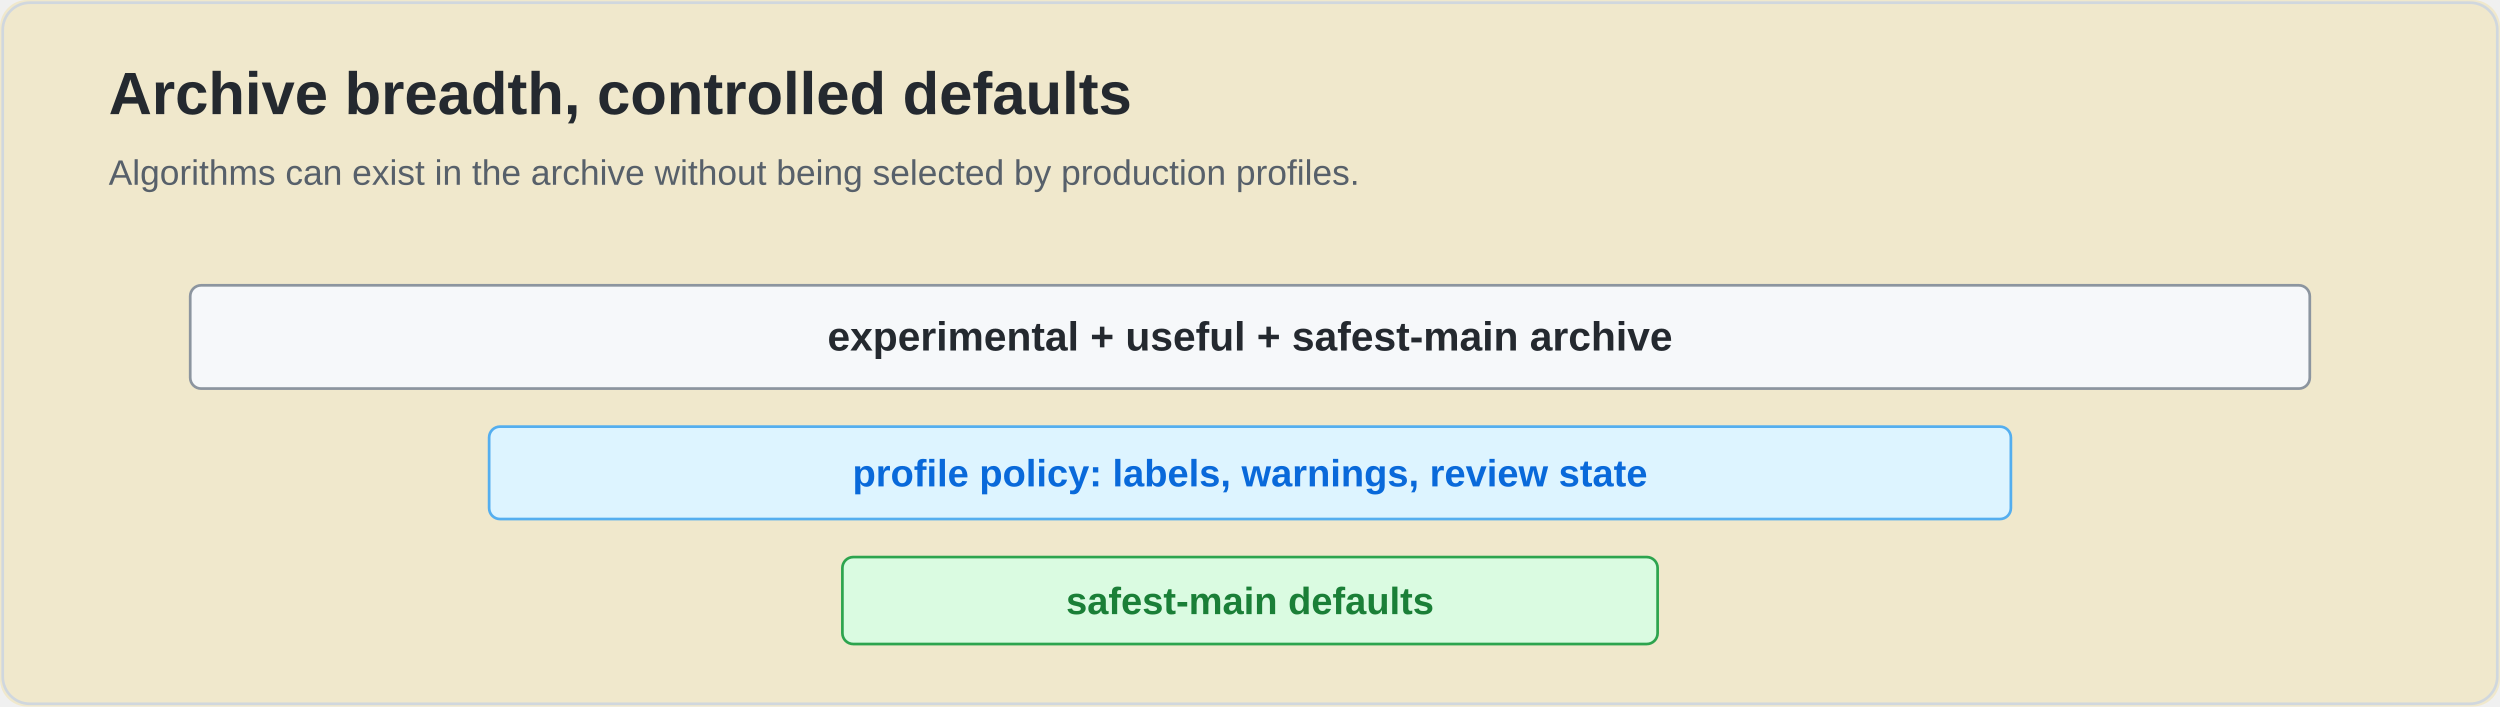
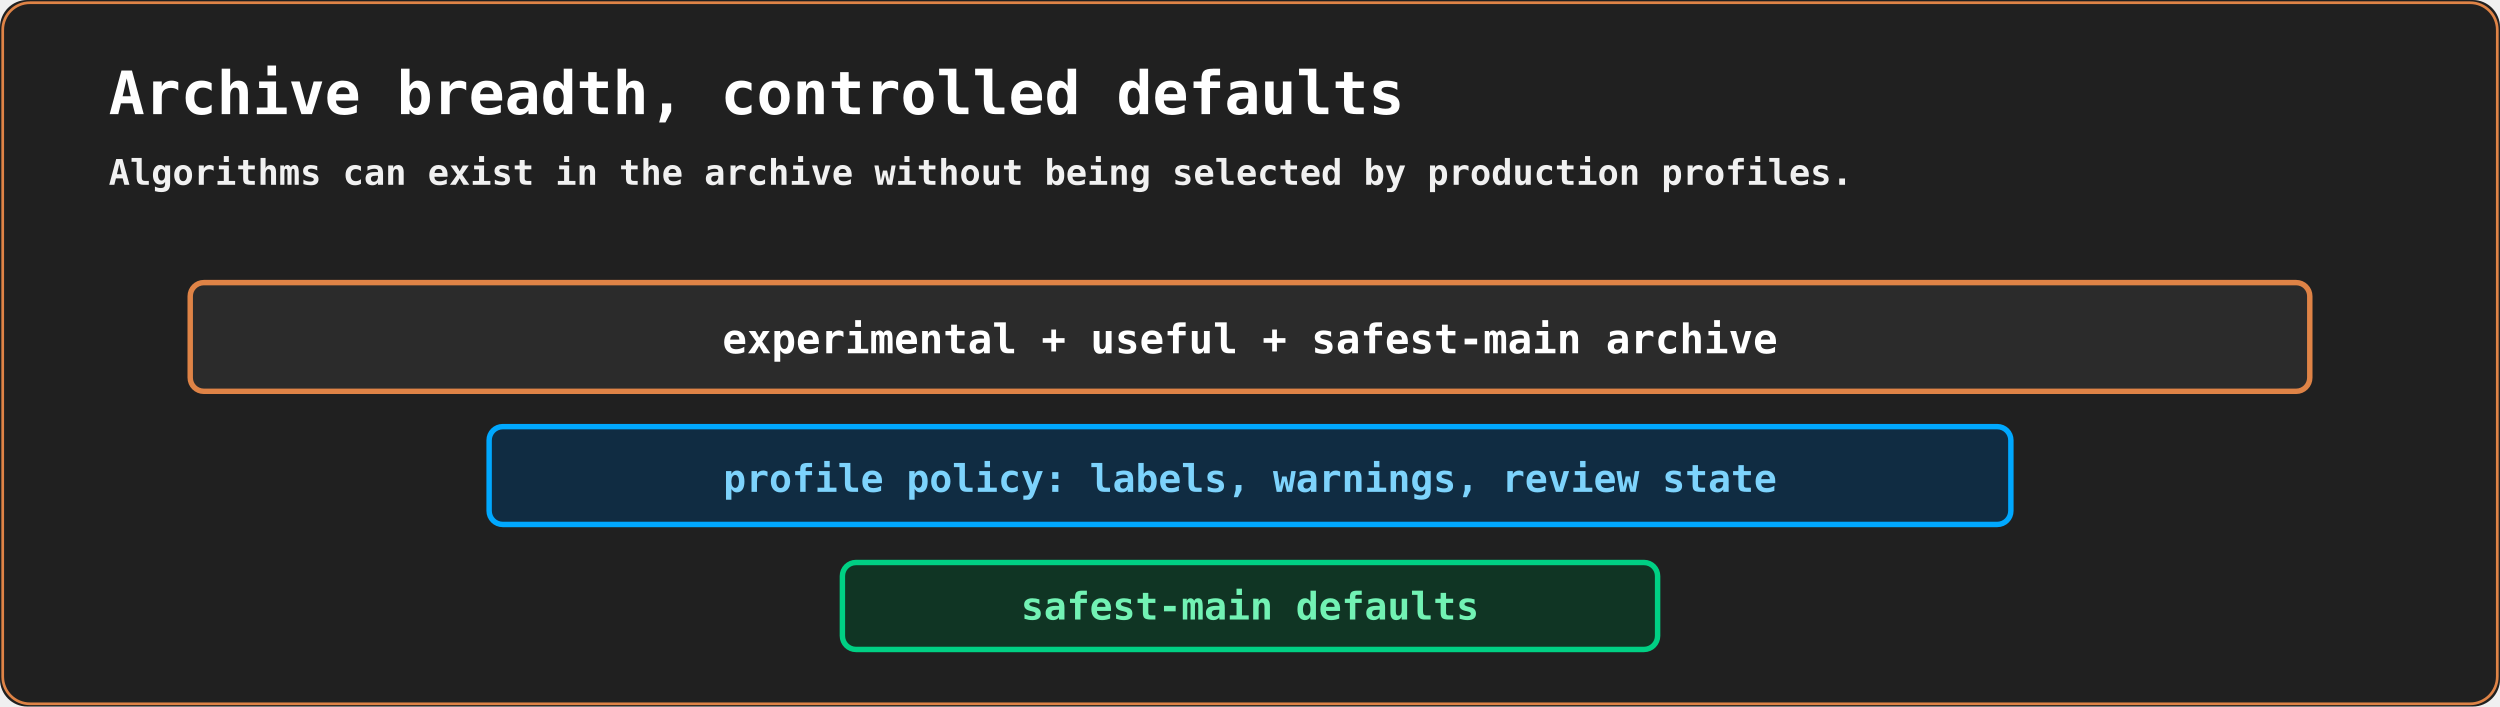
<svg xmlns="http://www.w3.org/2000/svg" width="920" height="260" viewBox="0 0 920 260" role="img" aria-label="Archive to safe-default profile funnel">
-   <rect width="920" height="260" rx="10" fill="#f0e8cc" />
-   <rect x="1" y="1" width="918" height="258" rx="10" fill="none" stroke="#d0d7de" />
-   <text x="40" y="42" fill="#24292f" font-family="Segoe UI, Arial, sans-serif" font-size="22" font-weight="700">Archive breadth, controlled defaults</text>
-   <text x="40" y="68" fill="#57606a" font-family="Segoe UI, Arial, sans-serif" font-size="13">Algorithms can exist in the archive without being selected by production profiles.</text>
-   <g font-family="Segoe UI, Arial, sans-serif">
-     <rect x="70" y="105" width="780" height="38" rx="4" fill="#f6f8fa" stroke="#8c959f" />
-     <text x="460" y="129" text-anchor="middle" fill="#24292f" font-size="15" font-weight="600">experimental + useful + safest-main archive</text>
-     <rect x="180" y="157" width="560" height="34" rx="4" fill="#ddf4ff" stroke="#54aeef" />
-     <text x="460" y="179" text-anchor="middle" fill="#0969da" font-size="14" font-weight="600">profile policy: labels, warnings, review state</text>
-     <rect x="310" y="205" width="300" height="32" rx="4" fill="#dafbe1" stroke="#2da44e" />
-     <text x="460" y="226" text-anchor="middle" fill="#1a7f37" font-size="14" font-weight="700">safest-main defaults</text>
+   <rect width="920" height="260" rx="10" fill="#202020" />
+   <rect x="1" y="1" width="918" height="258" rx="10" fill="none" stroke="#df8346" />
+   <text x="40" y="42" fill="#ffffff" font-family="Roboto Mono, monospace" font-size="22" font-weight="800">Archive breadth, controlled defaults</text>
+   <text x="40" y="68" fill="#f1f1f1" font-family="Roboto Mono, monospace" font-size="13" font-weight="600">Algorithms can exist in the archive without being selected by production profiles.</text>
+   <g font-family="Roboto Mono, monospace">
+     <rect x="70" y="104" width="780" height="40" rx="5" fill="#2b2b2b" stroke="#df8346" stroke-width="2" />
+     <text x="460" y="130" text-anchor="middle" fill="#ffffff" font-size="15" font-weight="800">experimental + useful + safest-main archive</text>
+     <rect x="180" y="157" width="560" height="36" rx="5" fill="#102c42" stroke="#00a8ff" stroke-width="2" />
+     <text x="460" y="181" text-anchor="middle" fill="#7dd3fc" font-size="14" font-weight="800">profile policy: labels, warnings, review state</text>
+     <rect x="310" y="207" width="300" height="32" rx="5" fill="#103524" stroke="#00d084" stroke-width="2" />
+     <text x="460" y="228" text-anchor="middle" fill="#72f2b4" font-size="14" font-weight="900">safest-main defaults</text>
  </g>
</svg>
